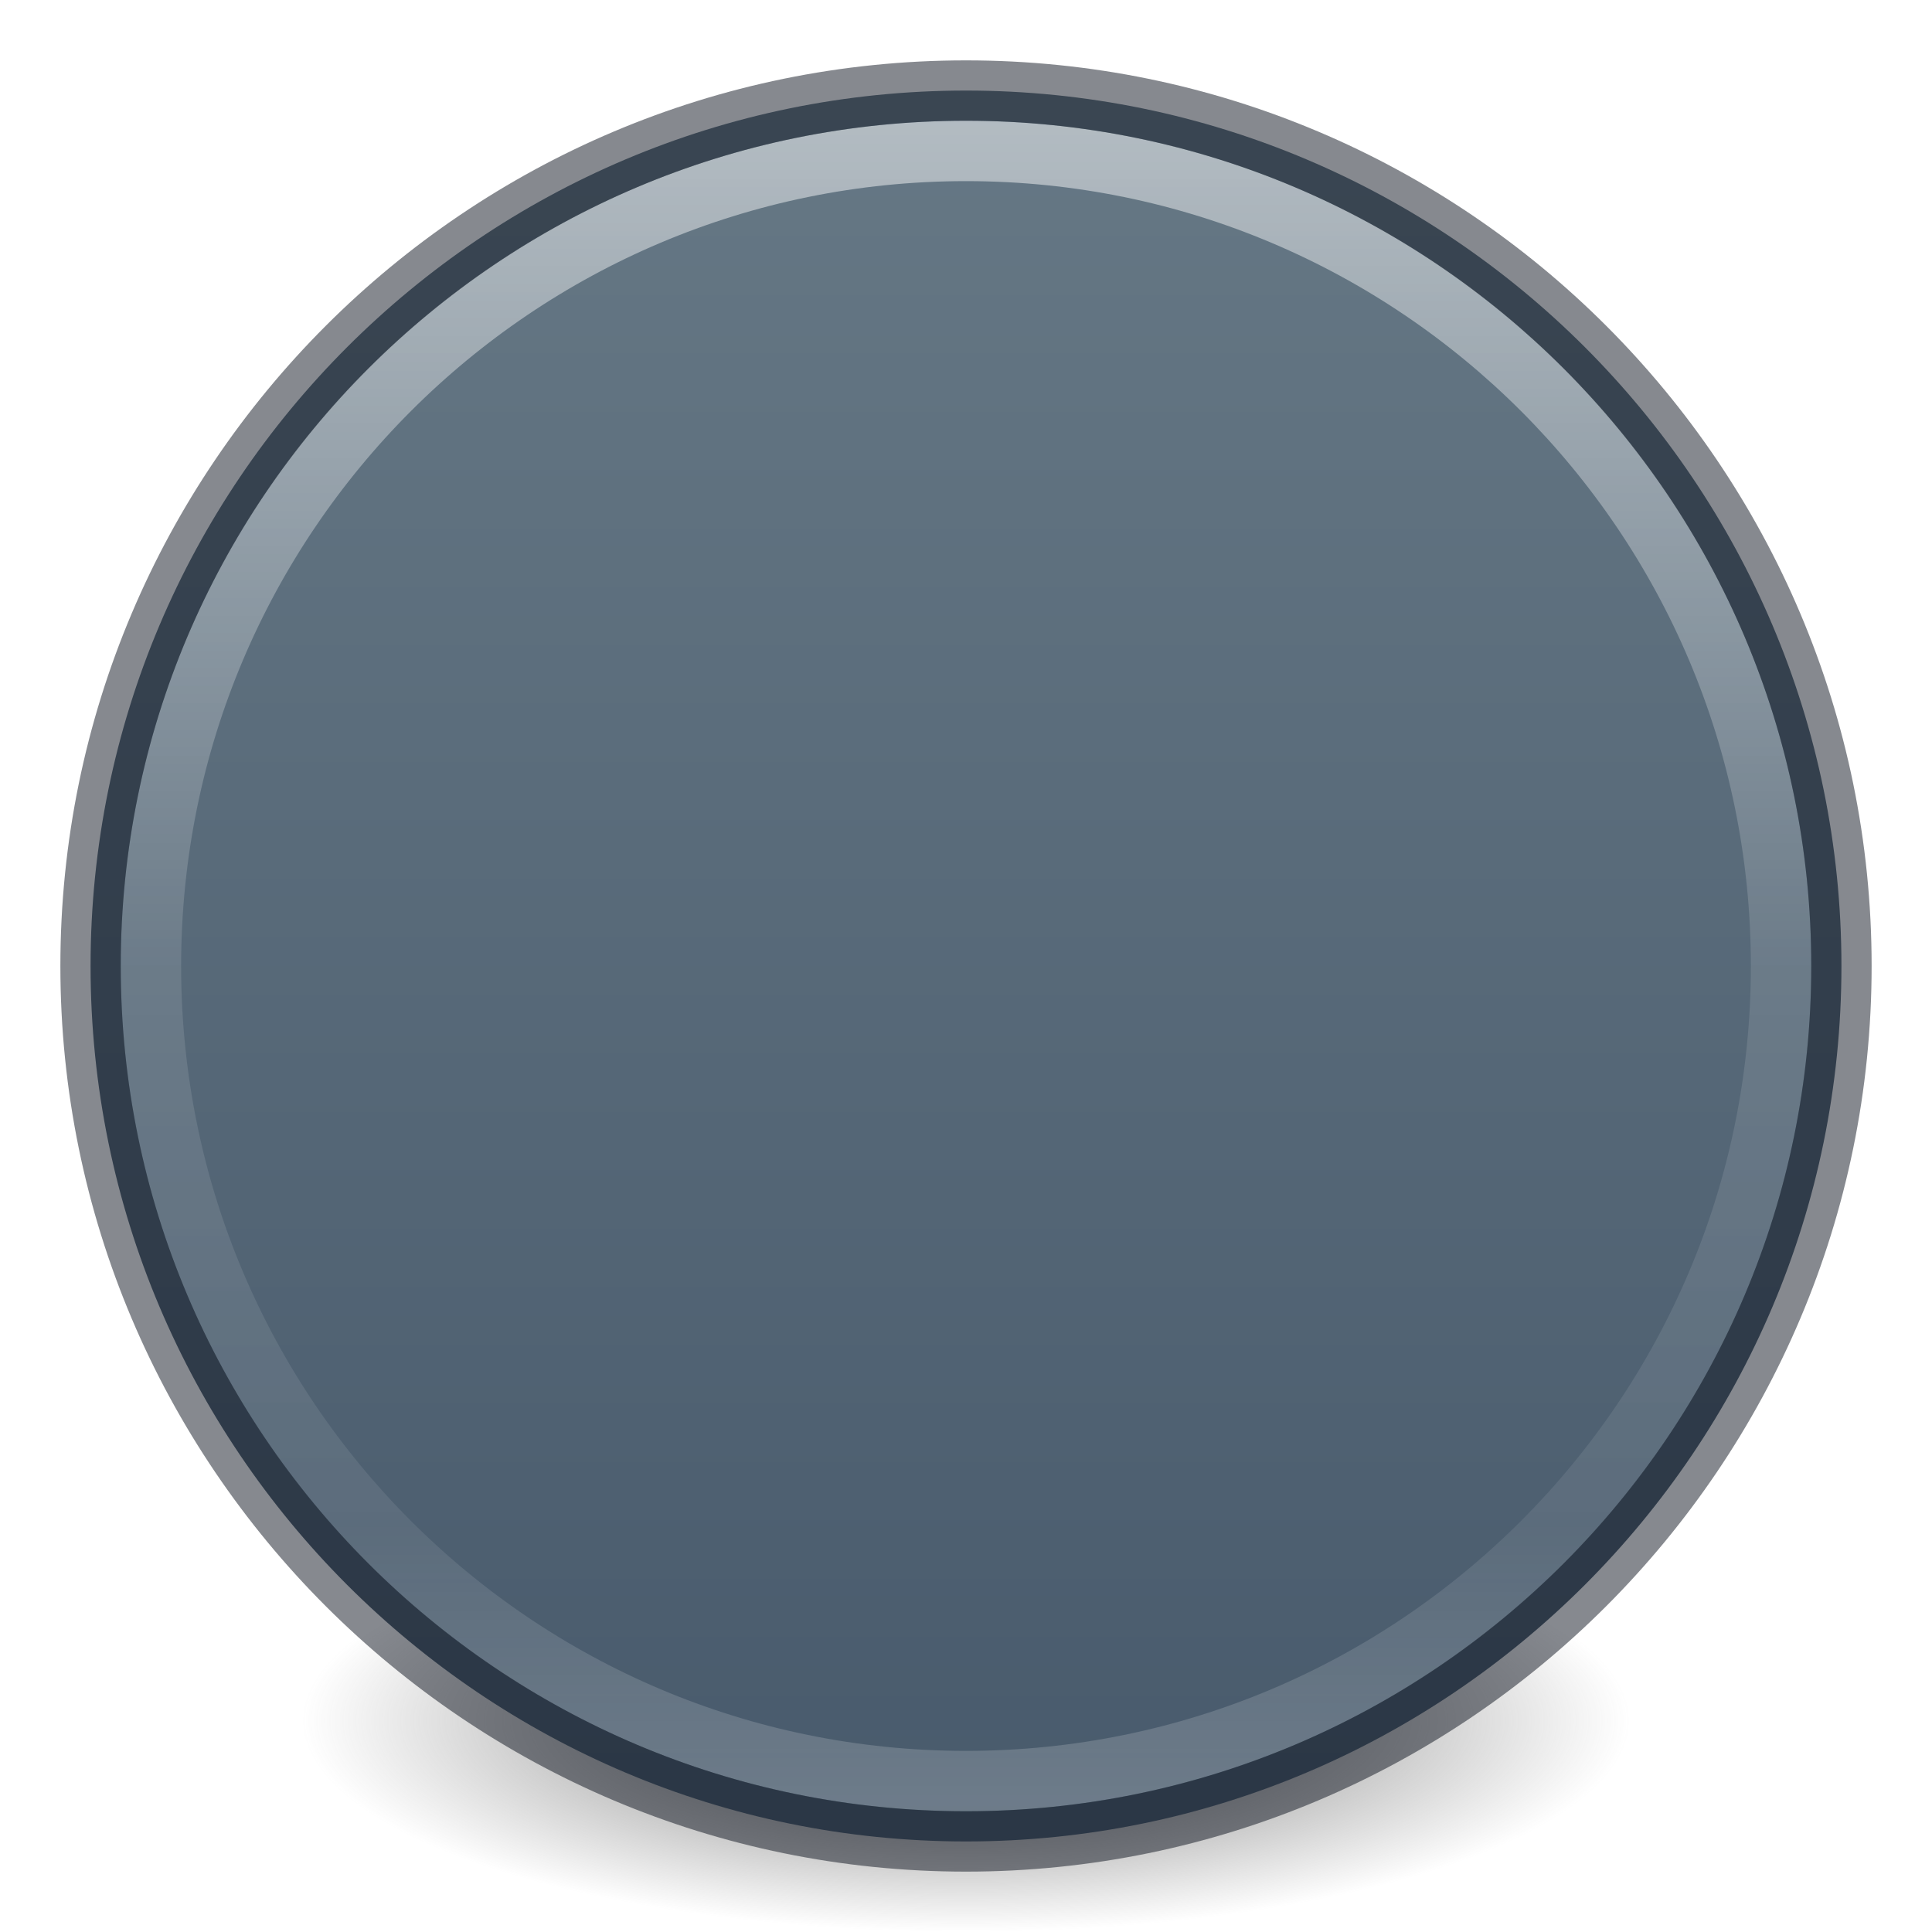
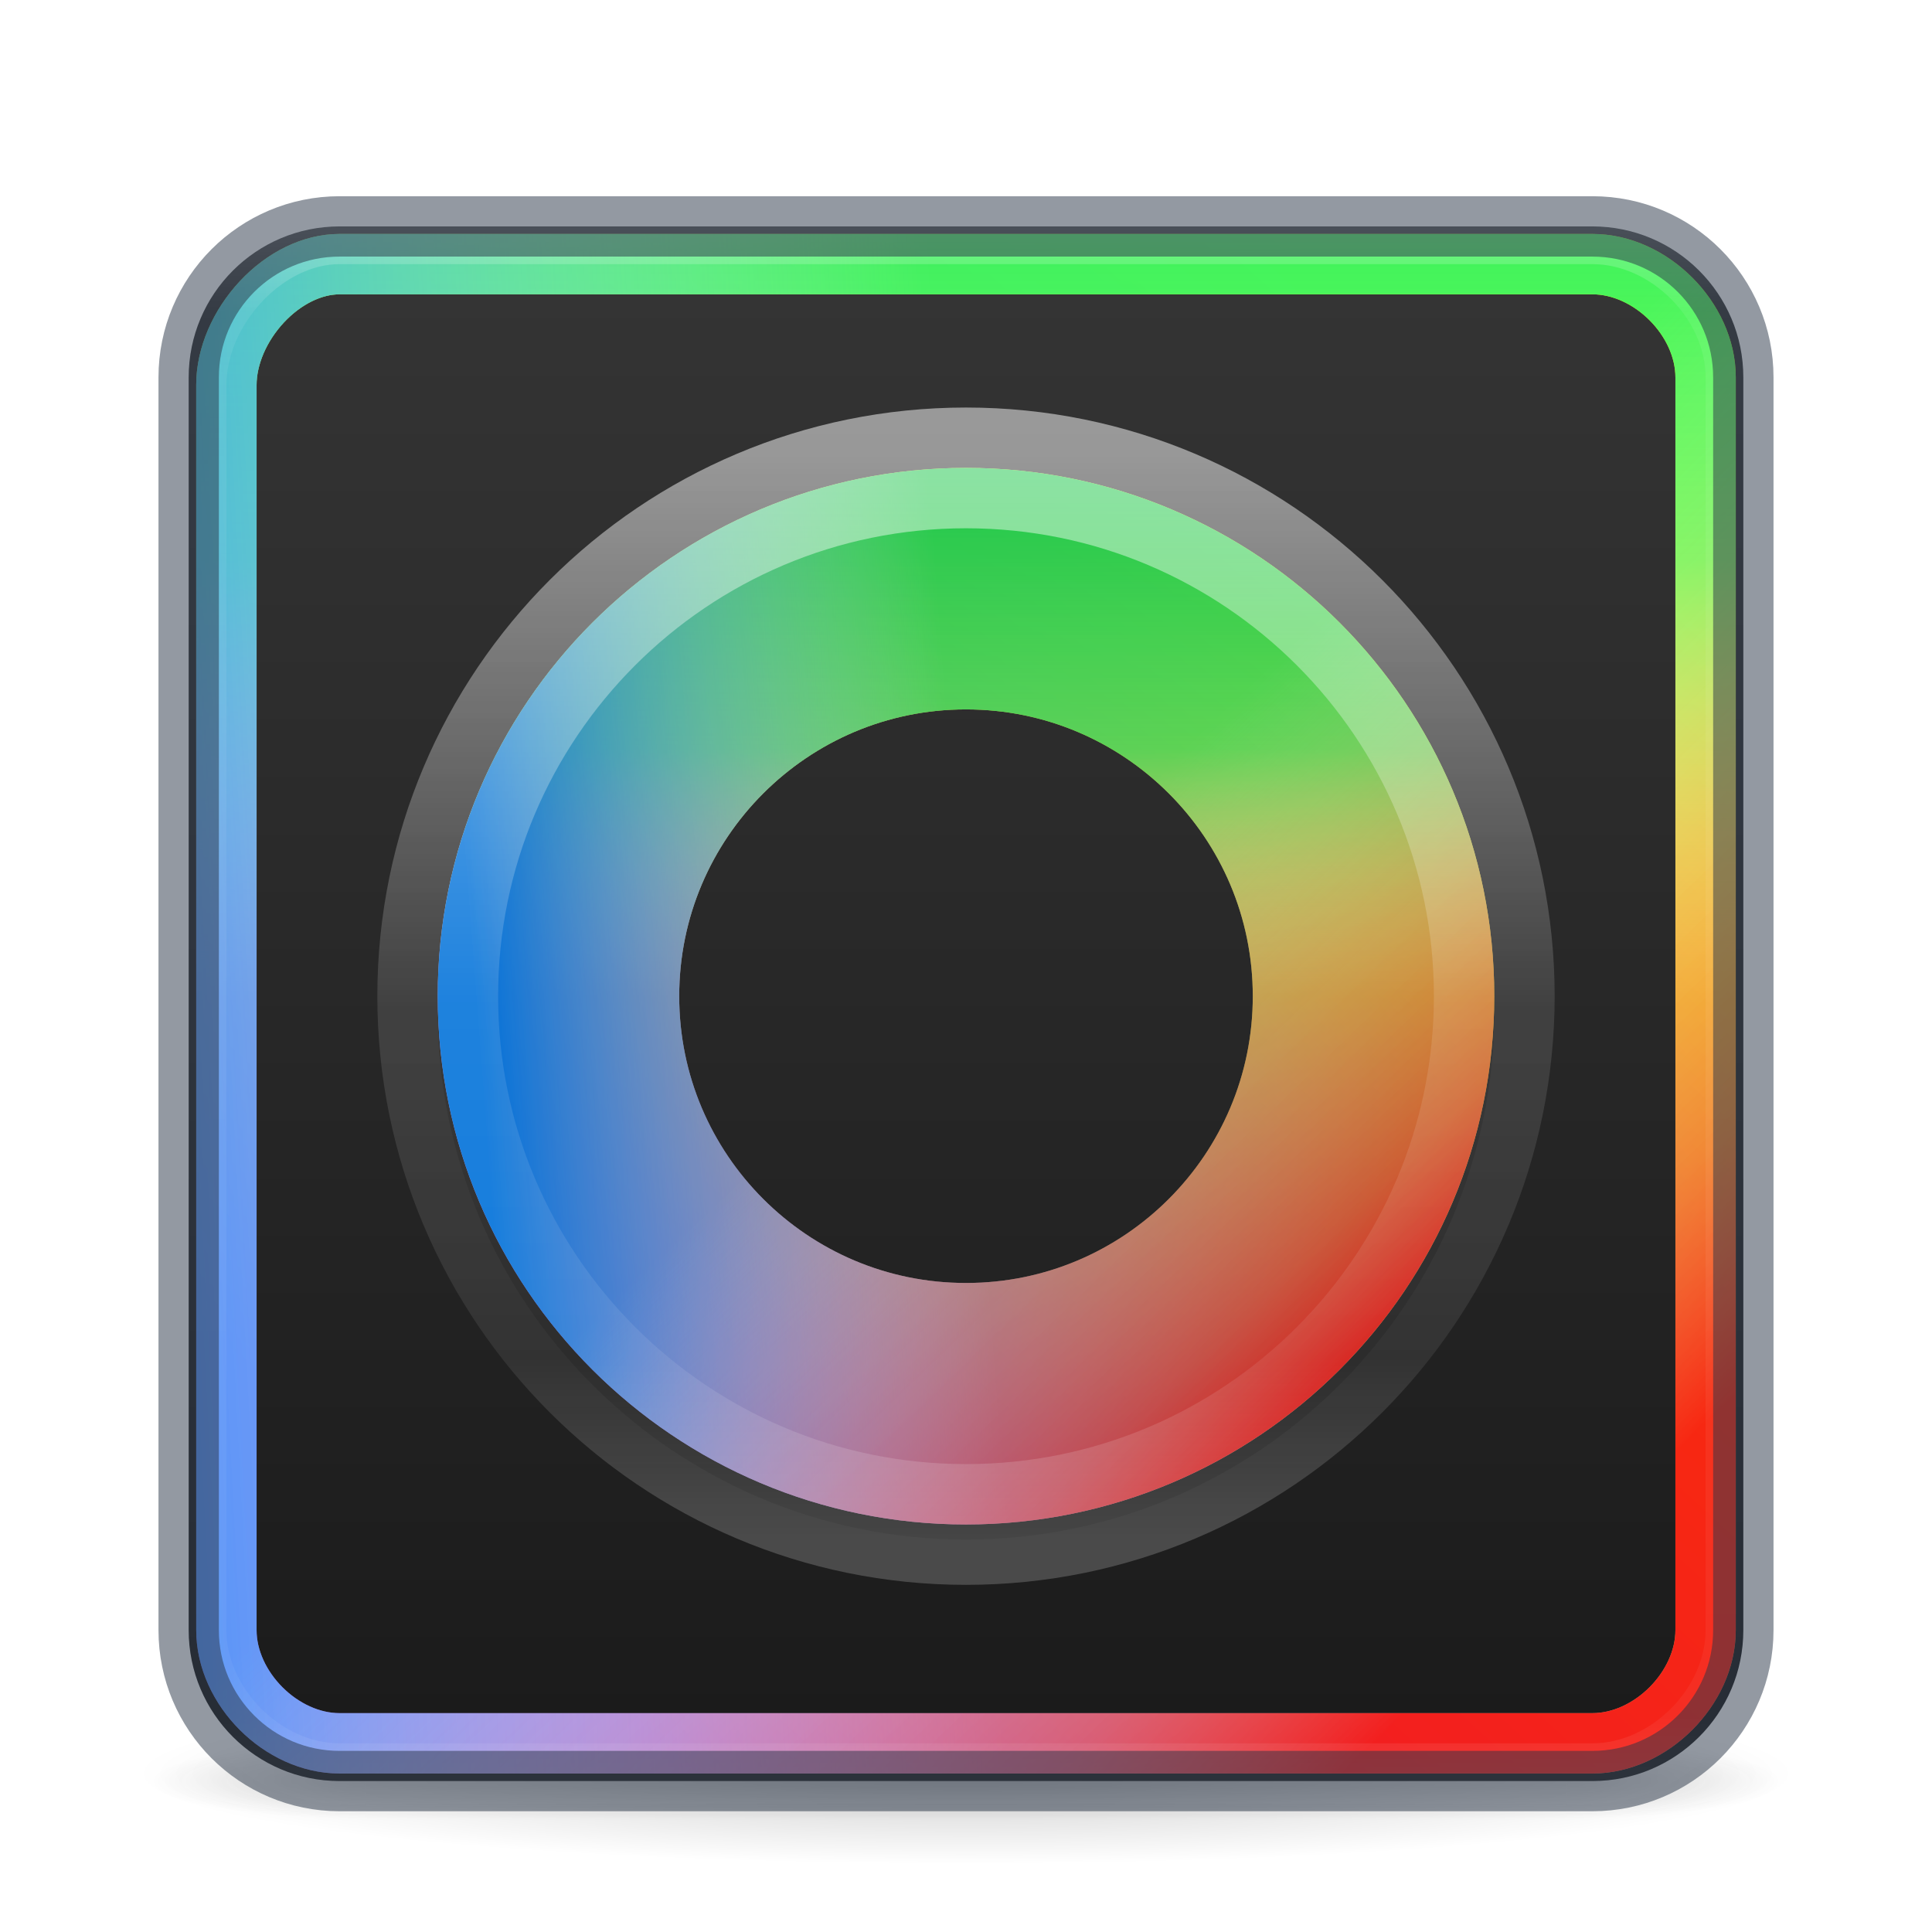
- <svg xmlns="http://www.w3.org/2000/svg" xmlns:ns1="http://www.openswatchbook.org/uri/2009/osb" xmlns:xlink="http://www.w3.org/1999/xlink" version="1.1" width="32" height="32" id="svg4212">
-   <defs id="defs4214">
-     <linearGradient id="linearGradient902">
-       <stop id="stop898" offset="0" style="stop-color:#667885;stop-opacity:1" />
-       <stop id="stop900" offset="1" style="stop-color:#485a6c;stop-opacity:1" />
+ <svg xmlns="http://www.w3.org/2000/svg" width="32" height="32" viewBox="0 0 32 32" fill="none">
+   <path opacity="0.2" d="M29.75 29.375C29.749 29.773 28.3 30.154 25.722 30.436C23.143 30.717 19.646 30.875 16 30.875C12.354 30.875 8.857 30.717 6.278 30.436C3.7 30.154 2.251 29.773 2.25 29.375C2.25 29.178 2.605 28.983 3.296 28.801C3.987 28.619 5 28.453 6.276 28.314C7.553 28.175 9.069 28.064 10.738 27.989C12.406 27.914 14.194 27.875 16 27.875C17.806 27.875 19.594 27.914 21.262 27.989C22.931 28.064 24.447 28.175 25.724 28.314C27 28.453 28.013 28.619 28.704 28.801C29.395 28.983 29.75 29.178 29.75 29.375V29.375Z" fill="url(#paint0_radial)" />
+   <g opacity="0.4">
+     <path opacity="0.4" d="M29.5 28.875H25.947V30.125H29.5V28.875Z" fill="url(#paint1_radial)" />
+     <path opacity="0.4" d="M2.5 30.125H6.053V28.875H2.5V30.125Z" fill="url(#paint2_radial)" />
+     <path opacity="0.4" d="M25.947 28.875H6.053V30.125H25.947V28.875Z" fill="url(#paint3_linear)" />
+   </g>
+   <path d="M26.375 3.75H5.625C4.244 3.75 3.125 4.869 3.125 6.25V27C3.125 28.381 4.244 29.5 5.625 29.5H26.375C27.756 29.5 28.875 28.381 28.875 27V6.25C28.875 4.869 27.756 3.75 26.375 3.75Z" fill="url(#paint4_linear)" />
+   <path d="M5.625 4.375H26.375C27.341 4.375 28.25 5.284 28.25 6.25V27C28.25 27.966 27.341 28.875 26.375 28.875H5.625C4.659 28.875 3.75 27.966 3.75 27V6.375C3.75 5.901 3.97 5.394 4.337 5C4.704 4.607 5.173 4.375 5.625 4.375Z" stroke="url(#paint5_linear)" />
+   <path d="M5.625 4.375H26.375C27.341 4.375 28.25 5.284 28.25 6.25V27C28.25 27.966 27.341 28.875 26.375 28.875H5.625C4.659 28.875 3.75 27.966 3.75 27V6.375C3.75 5.901 3.97 5.394 4.337 5C4.704 4.607 5.173 4.375 5.625 4.375Z" stroke="url(#paint6_linear)" />
+   <path d="M5.625 4.375H26.375C27.341 4.375 28.25 5.284 28.25 6.25V27C28.25 27.966 27.341 28.875 26.375 28.875H5.625C4.659 28.875 3.75 27.966 3.75 27V6.375C3.75 5.901 3.97 5.394 4.337 5C4.704 4.607 5.173 4.375 5.625 4.375Z" stroke="url(#paint7_linear)" />
+   <path d="M5.625 4.375H26.375C27.341 4.375 28.25 5.284 28.25 6.25V27C28.25 27.966 27.341 28.875 26.375 28.875H5.625C4.659 28.875 3.75 27.966 3.75 27V6.375C3.75 5.901 3.97 5.394 4.337 5C4.704 4.607 5.173 4.375 5.625 4.375Z" stroke="url(#paint8_linear)" stroke-opacity="0.8" />
+   <path opacity="0.3" d="M26.375 3.875H5.625C4.382 3.875 3.25 5.132 3.25 6.375V27C3.25 28.243 4.382 29.375 5.625 29.375H26.375C27.618 29.375 28.75 28.243 28.75 27V6.25C28.75 5.007 27.618 3.875 26.375 3.875Z" stroke="url(#paint9_linear)" stroke-linecap="round" stroke-linejoin="round" />
+   <path opacity="0.5" d="M26.375 3.75H5.625C4.244 3.75 3.125 4.869 3.125 6.25V27C3.125 28.381 4.244 29.5 5.625 29.5H26.375C27.756 29.5 28.875 28.381 28.875 27V6.25C28.875 4.869 27.756 3.75 26.375 3.75Z" stroke="#273445" stroke-linecap="round" stroke-linejoin="round" />
+   <circle cx="16" cy="16.75" r="7.25" stroke="black" stroke-opacity="0.15" stroke-width="3" />
+   <circle cx="16" cy="16.75" r="7.25" stroke="black" stroke-opacity="0.07" stroke-width="3" />
+   <circle cx="16" cy="16.5" r="6.75" stroke="url(#paint10_linear)" stroke-width="4" />
+   <circle cx="16" cy="16.5" r="6.75" stroke="url(#paint11_linear)" stroke-width="4" />
+   <circle cx="16" cy="16.5" r="6.75" stroke="url(#paint12_linear)" stroke-width="4" />
+   <circle cx="16" cy="16.5" r="6.75" stroke="url(#paint13_linear)" stroke-width="4" />
+   <circle cx="16" cy="16.5" r="6.75" stroke="black" stroke-opacity="0.15" stroke-width="4" />
+   <circle opacity="0.5" cx="16" cy="16.5" r="8.75" stroke="url(#paint14_linear)" stroke-width="2" stroke-linecap="round" stroke-linejoin="round" />
+   <defs>
+     <radialGradient id="paint0_radial" cx="0" cy="0" r="1" gradientUnits="userSpaceOnUse" gradientTransform="translate(16 29.375) scale(13.75 1.5)">
+       <stop />
+       <stop offset="1" stop-opacity="0" />
+     </radialGradient>
+     <radialGradient id="paint1_radial" cx="0" cy="0" r="1" gradientUnits="userSpaceOnUse" gradientTransform="translate(25.9424 29.5) scale(3.55935 0.625)">
+       <stop stop-color="#181818" />
+       <stop offset="1" stop-color="#181818" stop-opacity="0" />
+     </radialGradient>
+     <radialGradient id="paint2_radial" cx="0" cy="0" r="1" gradientUnits="userSpaceOnUse" gradientTransform="translate(6.0576 29.5) rotate(180) scale(3.55935 0.625)">
+       <stop stop-color="#181818" />
+       <stop offset="1" stop-color="#181818" stop-opacity="0" />
+     </radialGradient>
+     <linearGradient id="paint3_linear" x1="16.752" y1="30.13" x2="16.752" y2="28.875" gradientUnits="userSpaceOnUse">
+       <stop stop-color="#181818" stop-opacity="0" />
+       <stop offset="0.5" stop-color="#181818" />
+       <stop offset="1" stop-color="#181818" stop-opacity="0" />
    </linearGradient>
-     <linearGradient id="linearGradient4332">
-       <stop id="stop4335" offset="0" style="stop-color:#ffffff;stop-opacity:1;" />
-       <stop id="stop4337" offset="1" style="stop-color:#ffffff;stop-opacity:0;" />
+     <linearGradient id="paint4_linear" x1="15.718" y1="3.852" x2="15.718" y2="29.482" gradientUnits="userSpaceOnUse">
+       <stop stop-color="#353535" />
+       <stop offset="1" stop-color="#1A1A1A" />
    </linearGradient>
-     <linearGradient id="linearGradient3820-7-2-2">
-       <stop id="stop3822-2-6-36" style="stop-color:#3d3d3d;stop-opacity:1" offset="0" />
-       <stop id="stop3864-8-7-6" style="stop-color:#686868;stop-opacity:0.498" offset="0.5" />
-       <stop id="stop3824-1-2-4" style="stop-color:#686868;stop-opacity:0" offset="1" />
+     <linearGradient id="paint5_linear" x1="7.075" y1="25.368" x2="24.196" y2="6.607" gradientUnits="userSpaceOnUse">
+       <stop stop-color="#A56DE2" />
+       <stop offset="1" stop-color="#FAFF00" />
    </linearGradient>
-     <linearGradient id="linearGradient4526" ns1:paint="solid">
-       <stop style="stop-color:#ffffff;stop-opacity:1;" offset="0" id="stop4528" />
+     <linearGradient id="paint6_linear" x1="16" y1="0.961" x2="16" y2="16.625" gradientUnits="userSpaceOnUse">
+       <stop stop-color="#21E959" />
+       <stop offset="0.531" stop-color="#42FF77" stop-opacity="0.74" />
+       <stop offset="1" stop-color="white" stop-opacity="0" />
    </linearGradient>
-     <linearGradient id="linearGradient4011-4">
-       <stop id="stop4013-8" style="stop-color:#ffffff;stop-opacity:1" offset="0" />
-       <stop id="stop4015-5" style="stop-color:#ffffff;stop-opacity:0.235" offset="0.508" />
-       <stop id="stop4017-6" style="stop-color:#ffffff;stop-opacity:0.157" offset="0.835" />
-       <stop id="stop4019-1" style="stop-color:#ffffff;stop-opacity:0.392" offset="1" />
+     <linearGradient id="paint7_linear" x1="-1.486" y1="16.625" x2="16" y2="15.714" gradientUnits="userSpaceOnUse">
+       <stop stop-color="#0085FF" />
+       <stop offset="1" stop-color="white" stop-opacity="0" />
    </linearGradient>
-     <linearGradient y2="44.341" x2="71.204" y1="6.238" x1="71.204" gradientTransform="matrix(0.7297297,0,0,0.7297297,-36.34607,-2.50393)" gradientUnits="userSpaceOnUse" id="linearGradient3089" xlink:href="#linearGradient4011-4" />
-     <radialGradient xlink:href="#linearGradient3820-7-2-2" id="radialGradient3315" gradientUnits="userSpaceOnUse" gradientTransform="matrix(0.1752454,0,0,0.05575992,-1.37681,18.11915)" cx="99.157" cy="186.171" fx="99.157" fy="186.171" r="62.769" />
-     <linearGradient gradientTransform="matrix(0,0.6298447,0.6297319,0,1.555561,-0.2691791)" gradientUnits="userSpaceOnUse" xlink:href="#linearGradient4804" id="linearGradient4362" y2="23" x2="47.5" y1="23" x1="3.5" />
-     <linearGradient id="linearGradient4804">
-       <stop offset="0" style="stop-color:#ffffff;stop-opacity:0" id="stop4806" />
-       <stop id="stop4808" style="stop-color:#ffffff;stop-opacity:0.851;" offset="0.292" />
-       <stop offset="0.457" style="stop-color:#ffffff;stop-opacity:0.127" id="stop4812" />
-       <stop id="stop4818" style="stop-color:#ffffff;stop-opacity:0.273" offset="0.725" />
-       <stop id="stop4816" style="stop-color:#ffffff;stop-opacity:1" offset="0.84" />
-       <stop offset="1" style="stop-color:#ffffff;stop-opacity:0" id="stop4810" />
+     <linearGradient id="paint8_linear" x1="25.836" y1="25.914" x2="16" y2="15.714" gradientUnits="userSpaceOnUse">
+       <stop stop-color="#FF0000" />
+       <stop offset="0.234" stop-color="#FF3232" stop-opacity="0.6" />
+       <stop offset="1" stop-color="white" stop-opacity="0" />
    </linearGradient>
-     <linearGradient gradientTransform="matrix(0.4452877,0.4453675,-0.4452877,0.4453675,14.92618,-5.808461)" gradientUnits="userSpaceOnUse" xlink:href="#linearGradient4820" id="linearGradient4355" y2="27.243" x2="4.287" y1="27.262" x1="47.1" />
-     <linearGradient id="linearGradient4820">
-       <stop id="stop4822" style="stop-color:#ffffff;stop-opacity:0" offset="0" />
-       <stop offset="0.143" style="stop-color:#ffffff;stop-opacity:0.851;" id="stop4824" />
-       <stop id="stop4826" style="stop-color:#ffffff;stop-opacity:0.127" offset="0.346" />
-       <stop offset="0.436" style="stop-color:#ffffff;stop-opacity:1" id="stop4928" />
-       <stop id="stop4930" style="stop-color:#ffffff;stop-opacity:0.205" offset="0.581" />
-       <stop offset="0.725" style="stop-color:#ffffff;stop-opacity:0.273" id="stop4828" />
-       <stop offset="0.84" style="stop-color:#ffffff;stop-opacity:1" id="stop4830" />
-       <stop id="stop4832" style="stop-color:#ffffff;stop-opacity:0" offset="1" />
+     <linearGradient id="paint9_linear" x1="16" y1="3.53" x2="16" y2="29.72" gradientUnits="userSpaceOnUse">
+       <stop stop-color="white" />
+       <stop offset="0.063" stop-color="white" stop-opacity="0.235" />
+       <stop offset="0.951" stop-color="white" stop-opacity="0.157" />
+       <stop offset="1" stop-color="white" stop-opacity="0.392" />
    </linearGradient>
-     <linearGradient gradientTransform="matrix(0.6297319,0,0,-0.6298447,-0.01876574,30.27829)" gradientUnits="userSpaceOnUse" xlink:href="#linearGradient4834" id="linearGradient4344" y2="23" x2="47.5" y1="23" x1="4.49" />
-     <linearGradient id="linearGradient4834">
-       <stop id="stop4836" style="stop-color:#ffffff;stop-opacity:0" offset="0" />
-       <stop offset="0.168" style="stop-color:#ffffff;stop-opacity:0.851;" id="stop4838" />
-       <stop id="stop4840" style="stop-color:#ffffff;stop-opacity:0.127" offset="0.457" />
-       <stop offset="0.608" style="stop-color:#ffffff;stop-opacity:0.273" id="stop4842" />
-       <stop offset="0.693" style="stop-color:#ffffff;stop-opacity:1" id="stop4844" />
-       <stop id="stop4846" style="stop-color:#ffffff;stop-opacity:0" offset="1" />
+     <linearGradient id="paint10_linear" x1="9.875" y1="22.5" x2="21.625" y2="9.625" gradientUnits="userSpaceOnUse">
+       <stop stop-color="#A56DE2" />
+       <stop offset="1" stop-color="#FAFF00" />
    </linearGradient>
-     <linearGradient y2="22.18" x2="44.629" y1="58.276" x1="5.551" gradientTransform="matrix(0,0.6298447,0.6297319,0,-6.658104,-0.2691791)" gradientUnits="userSpaceOnUse" id="linearGradient4898" xlink:href="#linearGradient4914" />
-     <linearGradient id="linearGradient4914">
-       <stop offset="0" style="stop-color:#ffffff;stop-opacity:0" id="stop4916" />
-       <stop id="stop4918" style="stop-color:#ffffff;stop-opacity:0.851;" offset="0.143" />
-       <stop offset="0.346" style="stop-color:#ffffff;stop-opacity:0.127" id="stop4920" />
-       <stop id="stop4922" style="stop-color:#ffffff;stop-opacity:0.273" offset="0.645" />
-       <stop id="stop4924" style="stop-color:#ffffff;stop-opacity:1" offset="0.728" />
-       <stop offset="0.809" style="stop-color:#ffffff;stop-opacity:0.229" id="stop4932" />
-       <stop offset="1" style="stop-color:#ffffff;stop-opacity:0" id="stop4926" />
+     <linearGradient id="paint11_linear" x1="16" y1="7.75" x2="16" y2="16.5" gradientUnits="userSpaceOnUse">
+       <stop stop-color="#21E959" />
+       <stop offset="0.531" stop-color="#42FF77" stop-opacity="0.74" />
+       <stop offset="1" stop-color="white" stop-opacity="0" />
    </linearGradient>
-     <linearGradient y2="22.18" x2="44.629" y1="58.276" x1="5.551" gradientTransform="matrix(0,-0.6298447,-0.6297319,0,27.19057,32.6348)" gradientUnits="userSpaceOnUse" id="linearGradient4946" xlink:href="#linearGradient4914" />
-     <linearGradient y2="17.055" x2="40.761" y1="48.221" x1="25.177" gradientTransform="matrix(0,0.6298447,0.6297319,0,0.296679,3.123462)" gradientUnits="userSpaceOnUse" id="linearGradient4950" xlink:href="#linearGradient4952" />
-     <linearGradient id="linearGradient4952">
-       <stop id="stop4954" style="stop-color:#ffffff;stop-opacity:0" offset="0" />
-       <stop offset="0.448" style="stop-color:#ffffff;stop-opacity:0.273" id="stop4960" />
-       <stop offset="0.55" style="stop-color:#ffffff;stop-opacity:1" id="stop4962" />
-       <stop id="stop4964" style="stop-color:#ffffff;stop-opacity:0.229" offset="0.721" />
-       <stop id="stop4966" style="stop-color:#ffffff;stop-opacity:0" offset="1" />
+     <linearGradient id="paint12_linear" x1="7.875" y1="16.5" x2="16" y2="15.875" gradientUnits="userSpaceOnUse">
+       <stop stop-color="#0085FF" />
+       <stop offset="1" stop-color="white" stop-opacity="0" />
    </linearGradient>
-     <radialGradient gradientUnits="userSpaceOnUse" gradientTransform="matrix(1,0,0,1.000179,0,-0.00382619)" r="1.722" fy="21.351" fx="12.767" cy="21.351" cx="12.767" id="radialGradient4339" xlink:href="#linearGradient4332" />
-     <radialGradient gradientUnits="userSpaceOnUse" gradientTransform="matrix(1,0,0,1.000179,0,-0.00207373)" r="1.722" fy="11.572" fx="7.461" cy="11.572" cx="7.461" id="radialGradient4341" xlink:href="#linearGradient4332" />
-     <radialGradient gradientUnits="userSpaceOnUse" gradientTransform="matrix(1,0,0,1.000179,0,-0.00455054)" r="1.722" fy="25.393" fx="20.333" cy="25.393" cx="20.333" id="radialGradient4343" xlink:href="#linearGradient4332" />
-     <radialGradient gradientUnits="userSpaceOnUse" gradientTransform="matrix(1,0,0,1.000179,0,-0.00195867)" r="1.722" fy="10.93" fx="22.755" cy="10.93" cx="22.755" id="radialGradient4345" xlink:href="#linearGradient4332" />
-     <linearGradient gradientTransform="rotate(90,16.00029,16.00029)" gradientUnits="userSpaceOnUse" y2="16.001" x2="30.5" y1="16.001" x1="1.5" id="linearGradient904" xlink:href="#linearGradient902" />
+     <linearGradient id="paint13_linear" x1="22.75" y1="22.875" x2="16" y2="15.875" gradientUnits="userSpaceOnUse">
+       <stop stop-color="#FF0000" />
+       <stop offset="0.234" stop-color="#FF3232" stop-opacity="0.6" />
+       <stop offset="1" stop-color="white" stop-opacity="0" />
+     </linearGradient>
+     <linearGradient id="paint14_linear" x1="15.75" y1="7.457" x2="15.75" y2="25.479" gradientUnits="userSpaceOnUse">
+       <stop stop-color="white" />
+       <stop offset="0.508" stop-color="white" stop-opacity="0.235" />
+       <stop offset="0.835" stop-color="white" stop-opacity="0.157" />
+       <stop offset="1" stop-color="white" stop-opacity="0.392" />
+     </linearGradient>
  </defs>
-   <path style="fill:url(#radialGradient3315);fill-opacity:1;stroke:none" id="path3818-0-2-8" d="m 27,28.5 a 11,3.5 0 1 1 -22,0 11,3.5 0 1 1 22,0 z" />
-   <path d="m 30.5,16 c 0,-8.001 -6.499,-14.5 -14.5,-14.5 -8.001,0 -14.5,6.499 -14.5,14.5 0,8.001 6.499,14.5 14.5,14.5 8.001,0 14.5,-6.499 14.5,-14.5 z" id="path2555" style="color:#000000;display:inline;overflow:visible;visibility:visible;fill:url(#linearGradient904);fill-opacity:1;fill-rule:nonzero;stroke:none;stroke-width:1;marker:none;enable-background:accumulate" />
-   <path d="M 29.5,16 C 29.5,23.456 23.455,29.5 16,29.5 8.544,29.5 2.5,23.456 2.5,16 2.5,8.544 8.544,2.5 16,2.5 23.455,2.5 29.5,8.544 29.5,16 Z" id="path8655" style="color:#000000;display:inline;overflow:visible;visibility:visible;opacity:0.5;fill:none;stroke:url(#linearGradient3089);stroke-width:1;stroke-linecap:round;stroke-linejoin:round;stroke-miterlimit:4;stroke-dasharray:none;stroke-dashoffset:0;stroke-opacity:1;marker:none;enable-background:accumulate" />
-   <path d="M 16,1.5 C 7.999,1.5 1.5,7.999 1.5,16 1.5,24.001 7.999,30.5 16,30.5 24.001,30.5 30.5,24.001 30.5,16 c 0,-8.001 -6.499,-14.5 -14.5,-14.5 z" id="path2555-6" style="color:#000000;clip-rule:nonzero;display:inline;overflow:visible;visibility:visible;opacity:0.5;isolation:auto;mix-blend-mode:normal;color-interpolation:sRGB;color-interpolation-filters:linearRGB;solid-color:#000000;solid-opacity:1;fill:none;fill-opacity:1;fill-rule:nonzero;stroke:#0e141f;stroke-width:1;stroke-linecap:butt;stroke-linejoin:miter;stroke-miterlimit:4;stroke-dasharray:none;stroke-dashoffset:0;stroke-opacity:1;marker:none;color-rendering:auto;image-rendering:auto;shape-rendering:auto;text-rendering:auto;enable-background:accumulate" />
</svg>
